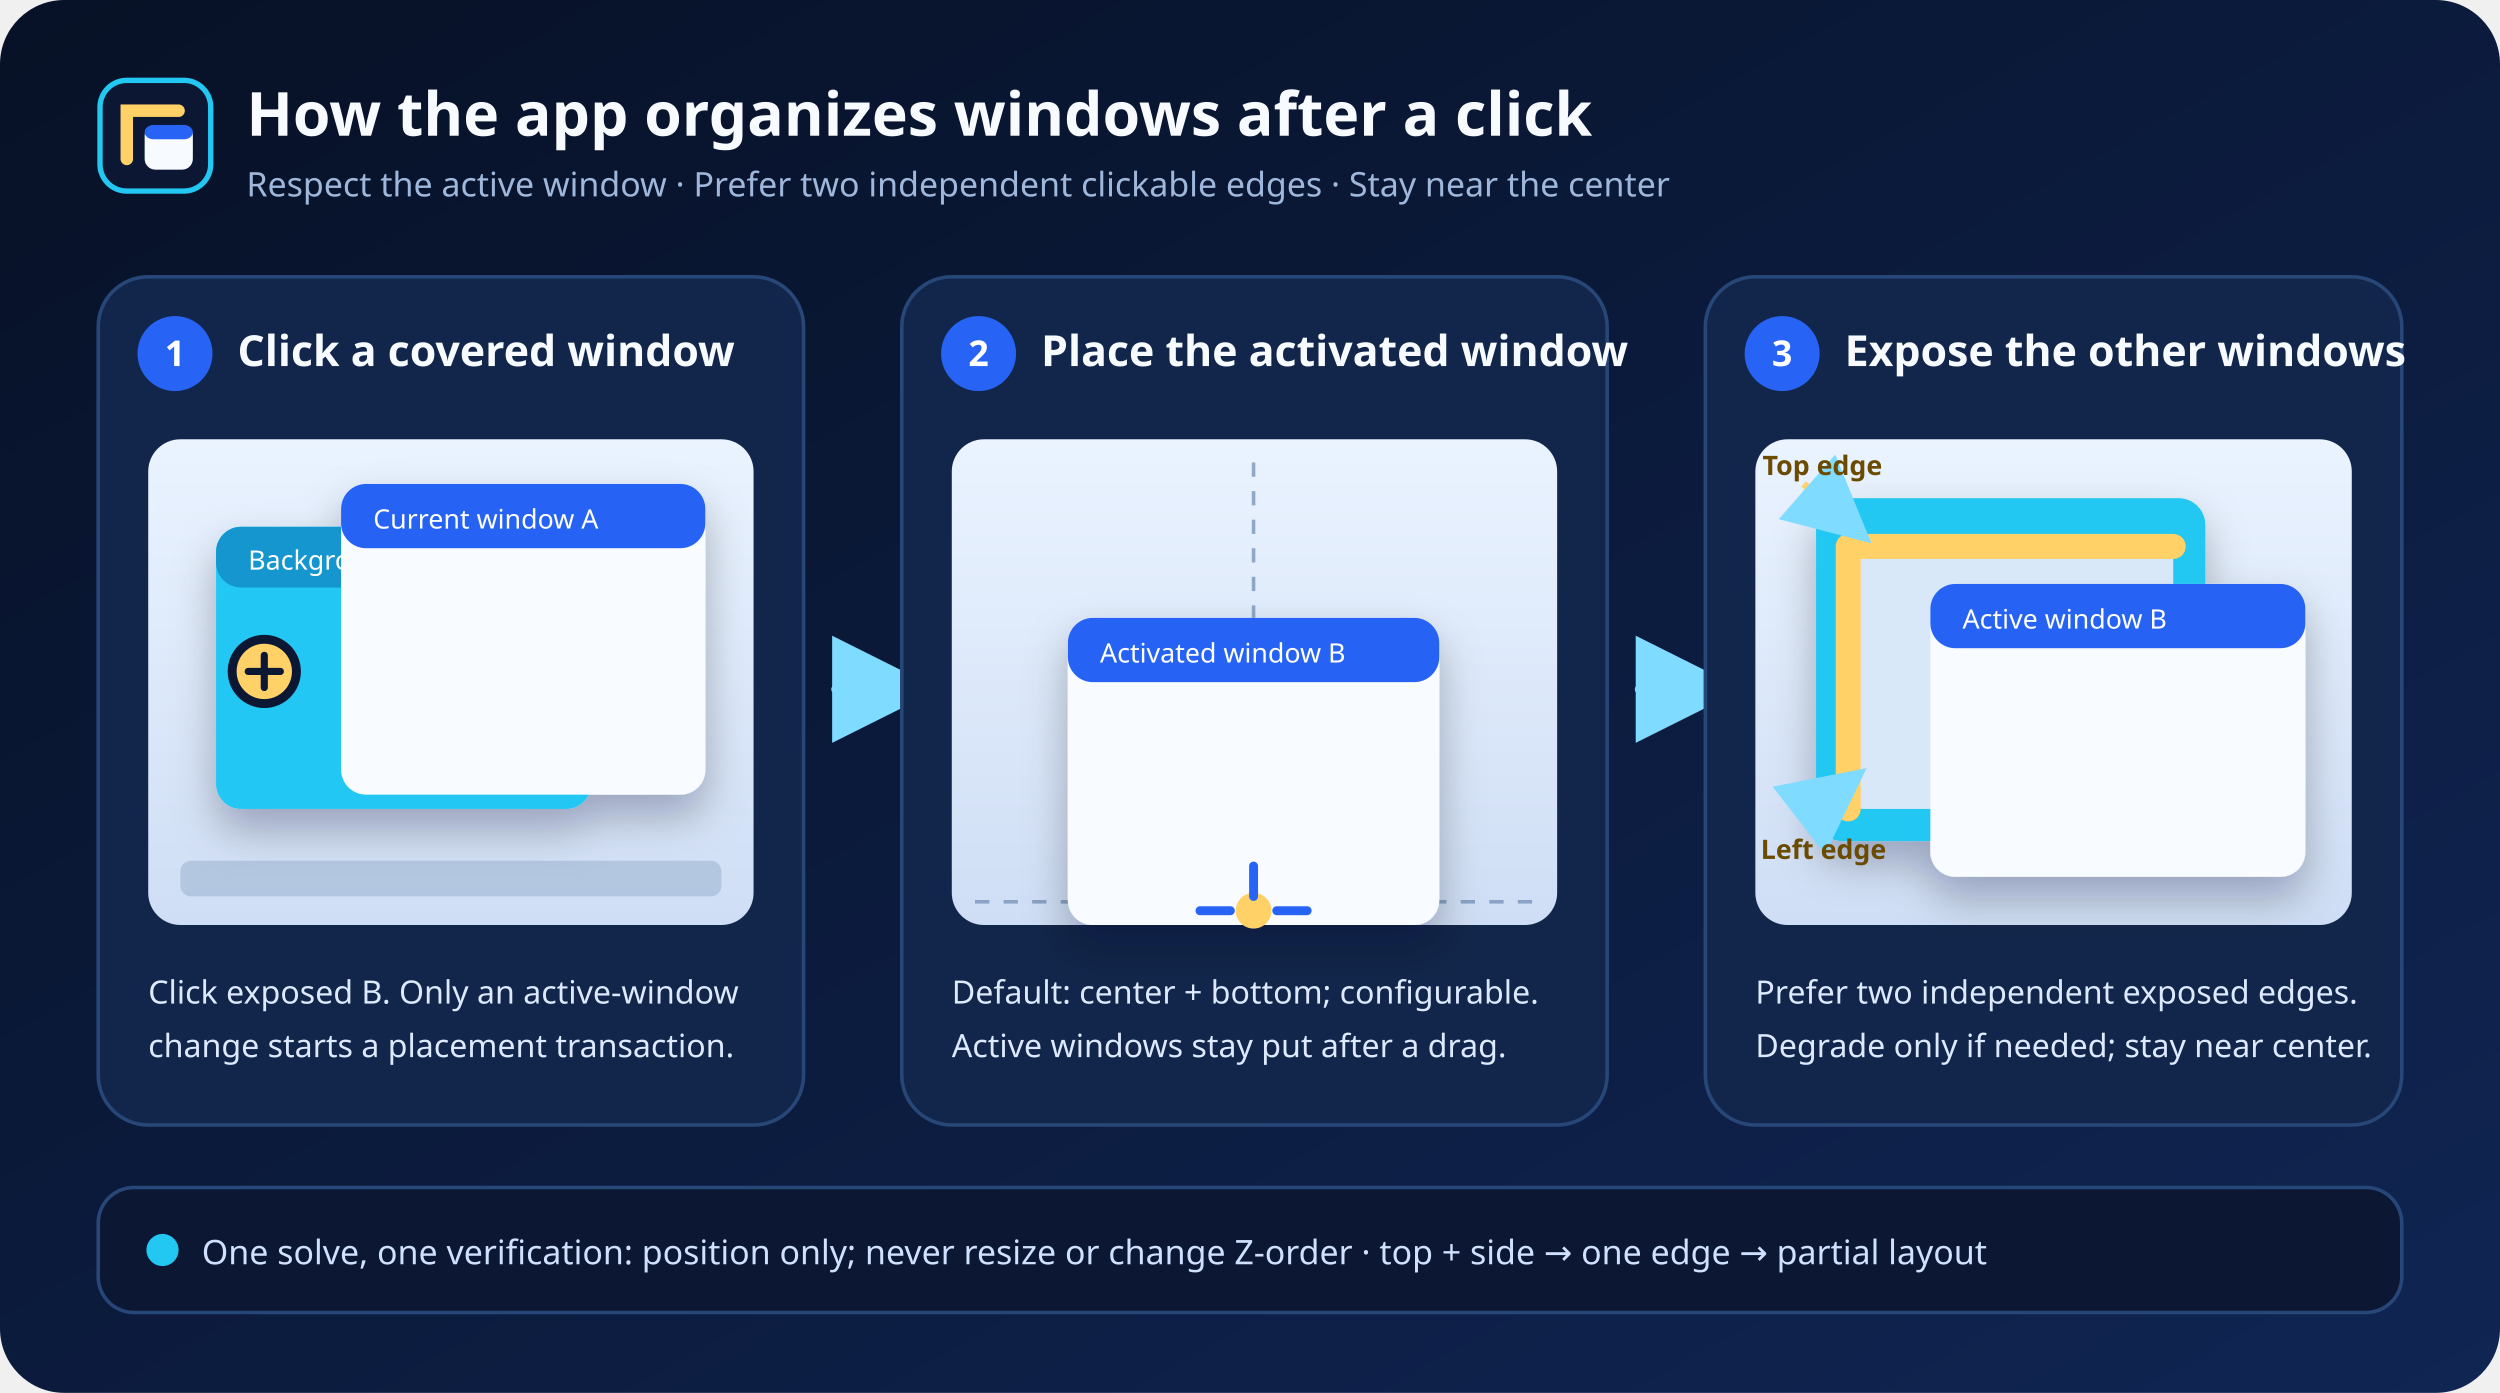
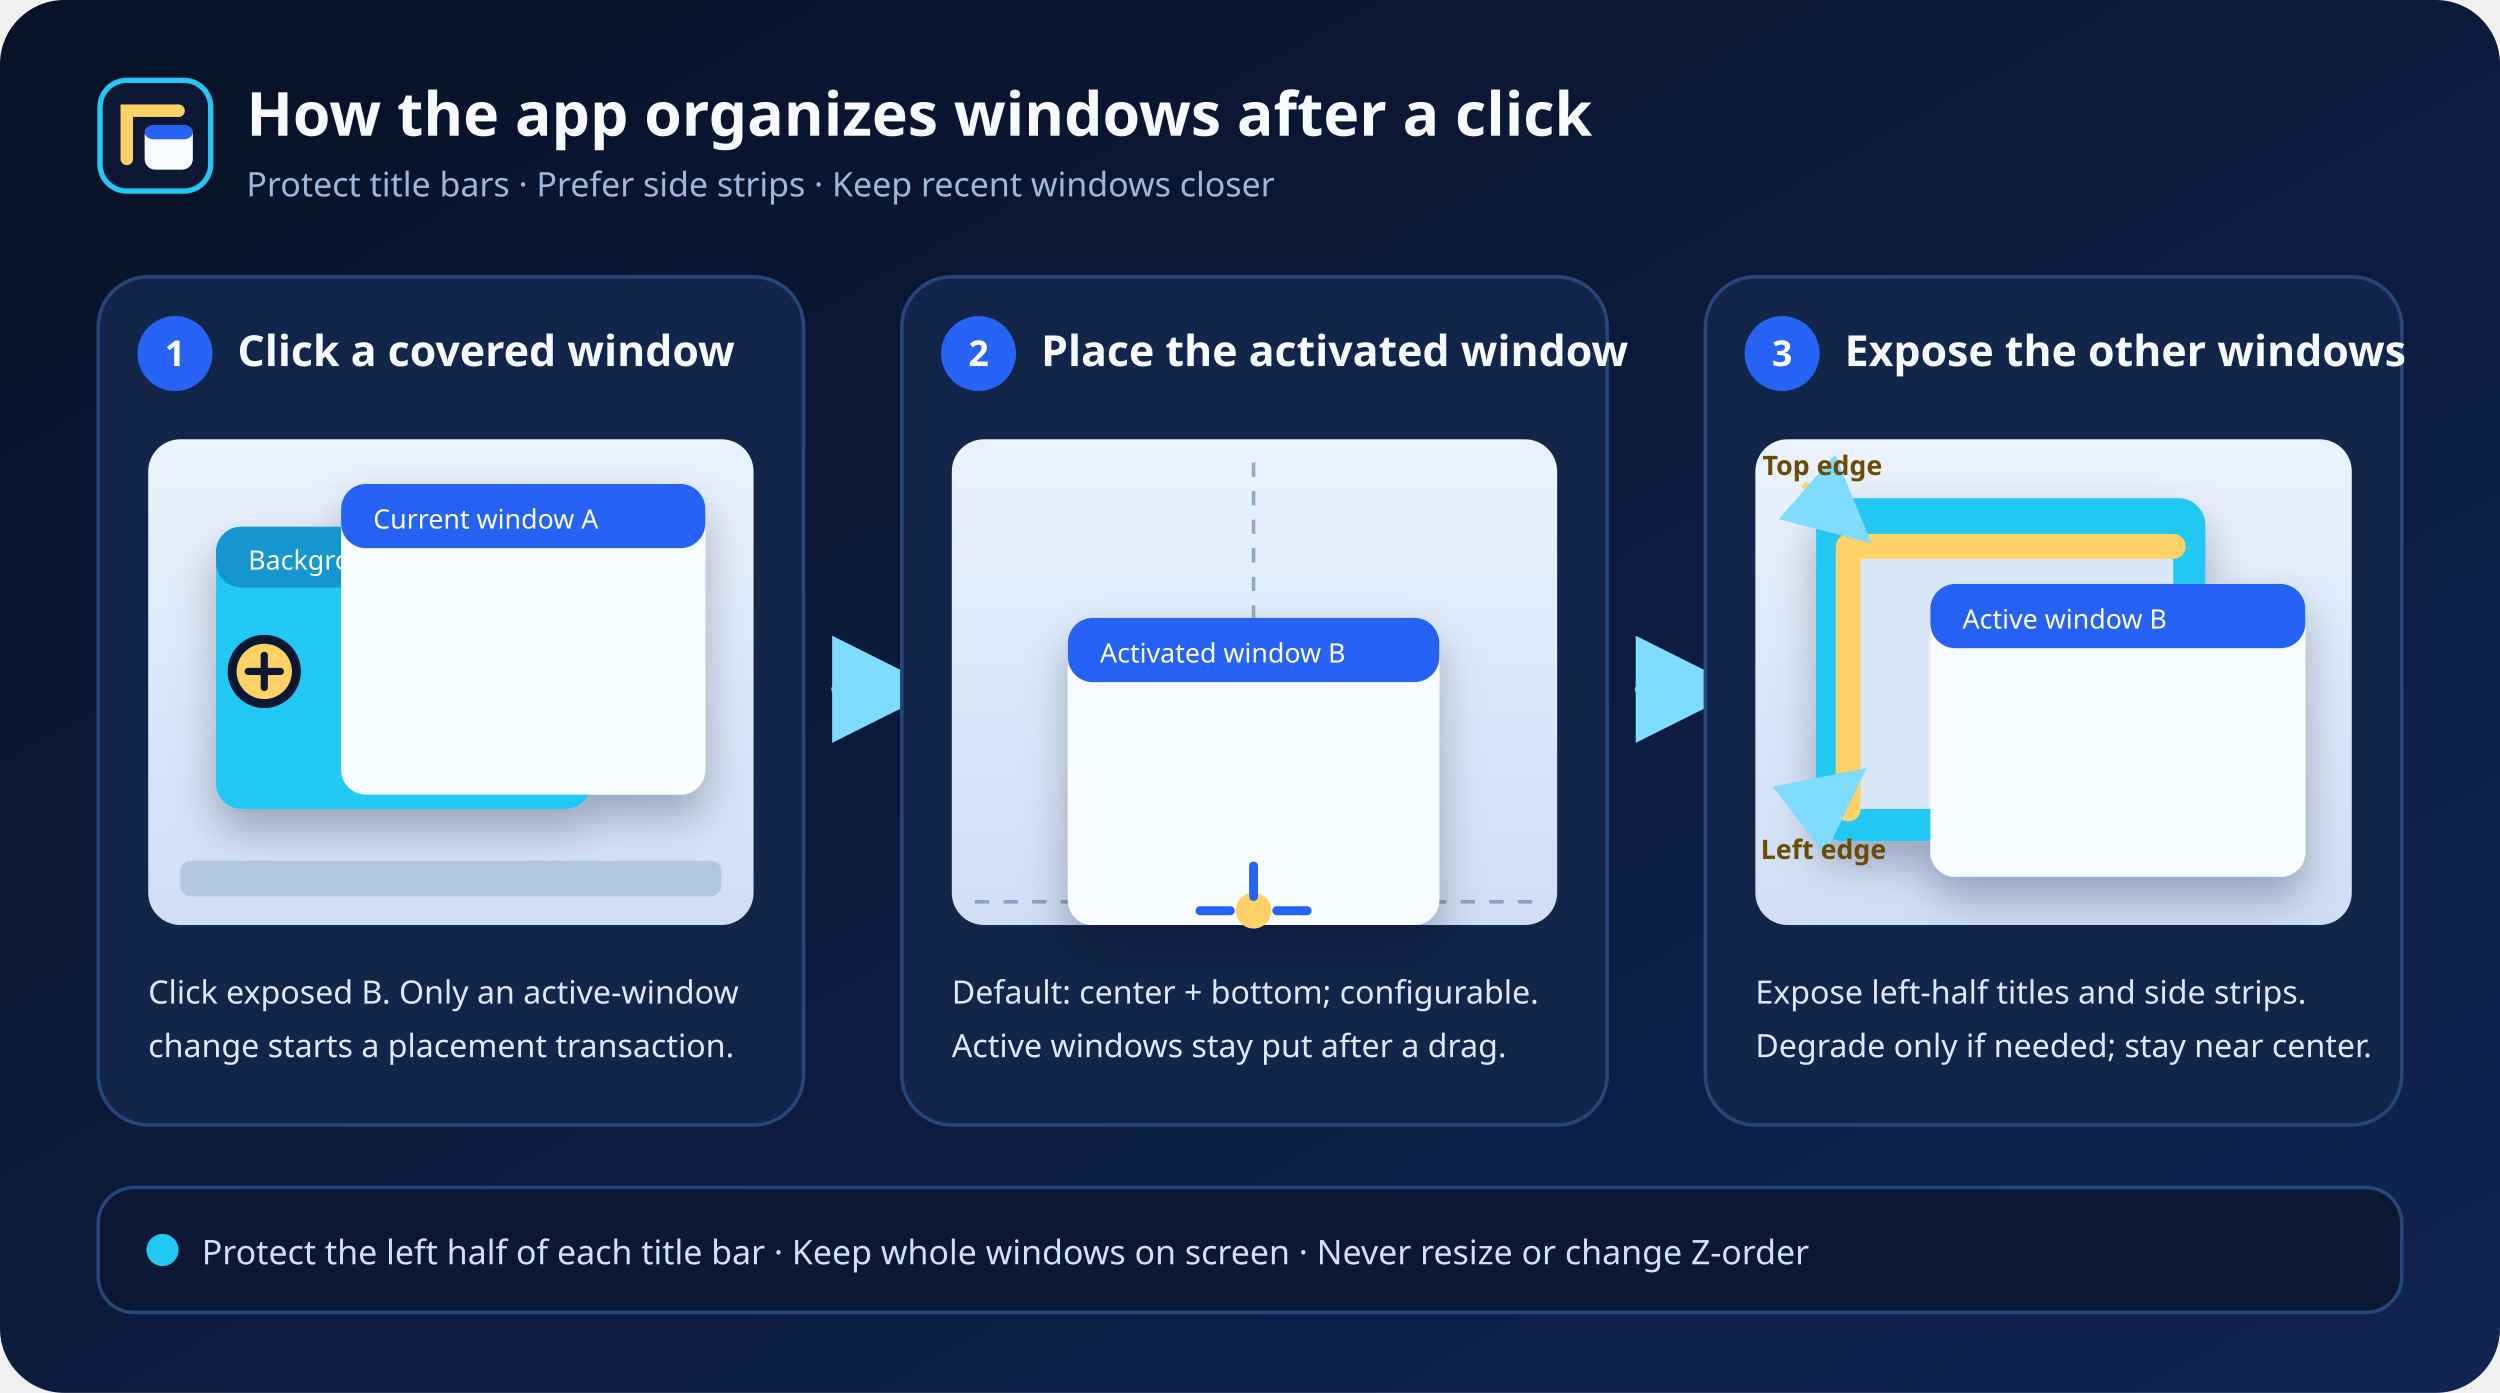
<svg xmlns="http://www.w3.org/2000/svg" width="1400" height="780" viewBox="0 0 1400 780" role="img" aria-labelledby="title desc">
  <defs>
    <linearGradient id="page" x1="0" y1="0" x2="1" y2="1">
      <stop offset="0" stop-color="#071126" />
      <stop offset="1" stop-color="#102553" />
    </linearGradient>
    <linearGradient id="screen" x1="0" y1="0" x2="0" y2="1">
      <stop offset="0" stop-color="#eaf3ff" />
      <stop offset="1" stop-color="#cfdef5" />
    </linearGradient>
    <filter id="shadow" x="-20%" y="-20%" width="140%" height="150%">
      <feDropShadow dx="0" dy="12" stdDeviation="12" flood-color="#020817" flood-opacity=".28" />
    </filter>
    <marker id="arrow" markerWidth="12" markerHeight="12" refX="10" refY="6" orient="auto">
      <path d="M0 0l12 6-12 6z" fill="#7fdbff" />
    </marker>
  </defs>
  <rect width="1400" height="780" rx="36" fill="url(#page)" />
  <g transform="translate(56 45)">
    <rect width="62" height="62" rx="15" fill="#0b1733" stroke="#22c7f2" stroke-width="3" />
    <path d="M15 44V17h29" fill="none" stroke="#ffd166" stroke-width="7" stroke-linecap="round" />
    <rect x="25" y="25" width="27" height="25" rx="6" fill="#f7fbff" />
    <rect x="25" y="25" width="27" height="8" rx="5" fill="#2764f5" />
  </g>
  <text x="138" y="76" fill="#f7fbff" font-family="Segoe UI, sans-serif" font-size="34" font-weight="700">How the app organizes windows after a click</text>
-   <text x="138" y="110" fill="#9eb7db" font-family="Segoe UI, sans-serif" font-size="19">Respect the active window · Prefer two independent clickable edges · Stay near the center</text>
+   <text x="138" y="110" fill="#9eb7db" font-family="Segoe UI, sans-serif" font-size="19">Protect title bars · Prefer side strips · Keep recent windows closer</text>
  <g transform="translate(55 155)">
    <rect width="395" height="475" rx="28" fill="#12264b" stroke="#264778" stroke-width="2" />
    <circle cx="43" cy="43" r="21" fill="#2764f5" />
    <text x="43" y="50" text-anchor="middle" fill="white" font-family="Segoe UI, sans-serif" font-size="20" font-weight="700">1</text>
    <text x="78" y="50" fill="#f7fbff" font-family="Segoe UI, sans-serif" font-size="24" font-weight="700">Click a covered window</text>
    <rect x="28" y="91" width="339" height="272" rx="18" fill="url(#screen)" />
    <rect x="46" y="327" width="303" height="20" rx="6" fill="#9fb5d4" opacity=".6" />
    <g filter="url(#shadow)">
      <rect x="66" y="140" width="210" height="158" rx="14" fill="#21c7f3" />
      <rect x="66" y="140" width="210" height="34" rx="14" fill="#1596ce" />
      <text x="84" y="164" fill="white" font-family="Segoe UI, sans-serif" font-size="15">Background window B</text>
      <rect x="136" y="116" width="204" height="174" rx="14" fill="#f8fbff" />
      <rect x="136" y="116" width="204" height="36" rx="14" fill="#2764f5" />
      <text x="154" y="141" fill="white" font-family="Segoe UI, sans-serif" font-size="15">Current window A</text>
    </g>
    <circle cx="93" cy="221" r="18" fill="#ffd166" stroke="#0b1733" stroke-width="5" />
    <path d="M93 212v18M84 221h18" stroke="#0b1733" stroke-width="4" stroke-linecap="round" />
    <text x="28" y="407" fill="#dce9ff" font-family="Segoe UI, sans-serif" font-size="18">Click exposed B. Only an active-window</text>
    <text x="28" y="437" fill="#dce9ff" font-family="Segoe UI, sans-serif" font-size="18">change starts a placement transaction.</text>
  </g>
  <path d="M468 386h48" stroke="#7fdbff" stroke-width="5" stroke-linecap="round" marker-end="url(#arrow)" />
  <g transform="translate(505 155)">
    <rect width="395" height="475" rx="28" fill="#12264b" stroke="#264778" stroke-width="2" />
    <circle cx="43" cy="43" r="21" fill="#2764f5" />
    <text x="43" y="50" text-anchor="middle" fill="white" font-family="Segoe UI, sans-serif" font-size="20" font-weight="700">2</text>
    <text x="78" y="50" fill="#f7fbff" font-family="Segoe UI, sans-serif" font-size="24" font-weight="700">Place the activated window</text>
    <rect x="28" y="91" width="339" height="272" rx="18" fill="url(#screen)" />
    <path d="M197 104v246M41 350h312" stroke="#6381aa" stroke-width="2" stroke-dasharray="8 8" opacity=".65" />
    <g filter="url(#shadow)">
      <rect x="93" y="191" width="208" height="172" rx="14" fill="#f8fbff" />
      <rect x="93" y="191" width="208" height="36" rx="14" fill="#2764f5" />
      <text x="111" y="216" fill="white" font-family="Segoe UI, sans-serif" font-size="15">Activated window B</text>
    </g>
    <circle cx="197" cy="355" r="10" fill="#ffd166" />
    <path d="M197 330v17M167 355h17M210 355h17" stroke="#2764f5" stroke-width="5" stroke-linecap="round" />
    <text x="28" y="407" fill="#dce9ff" font-family="Segoe UI, sans-serif" font-size="18">Default: center + bottom; configurable.</text>
    <text x="28" y="437" fill="#dce9ff" font-family="Segoe UI, sans-serif" font-size="18">Active windows stay put after a drag.</text>
  </g>
  <path d="M918 386h48" stroke="#7fdbff" stroke-width="5" stroke-linecap="round" marker-end="url(#arrow)" />
  <g transform="translate(955 155)">
    <rect width="390" height="475" rx="28" fill="#12264b" stroke="#264778" stroke-width="2" />
    <circle cx="43" cy="43" r="21" fill="#2764f5" />
    <text x="43" y="50" text-anchor="middle" fill="white" font-family="Segoe UI, sans-serif" font-size="20" font-weight="700">3</text>
    <text x="78" y="50" fill="#f7fbff" font-family="Segoe UI, sans-serif" font-size="24" font-weight="700">Expose the other windows</text>
    <rect x="28" y="91" width="334" height="272" rx="18" fill="url(#screen)" />
    <g filter="url(#shadow)">
      <rect x="62" y="124" width="218" height="192" rx="15" fill="#22c7f2" />
      <rect x="80" y="151" width="182" height="147" rx="8" fill="#d9e8f8" />
      <path d="M80 151h182M80 151v147" stroke="#ffd166" stroke-width="14" stroke-linecap="round" />
      <rect x="126" y="172" width="210" height="164" rx="14" fill="#f8fbff" />
      <rect x="126" y="172" width="210" height="36" rx="14" fill="#2764f5" />
      <text x="144" y="197" fill="white" font-family="Segoe UI, sans-serif" font-size="15">Active window B</text>
    </g>
    <path d="M55 116l32 28" stroke="#ffd166" stroke-width="4" marker-end="url(#arrow)" />
    <text x="32" y="111" fill="#6a4b00" font-family="Segoe UI, sans-serif" font-size="15" font-weight="700">Top edge</text>
    <path d="M53 304l31-24" stroke="#ffd166" stroke-width="4" marker-end="url(#arrow)" />
    <text x="31" y="326" fill="#6a4b00" font-family="Segoe UI, sans-serif" font-size="15" font-weight="700">Left edge</text>
-     <text x="28" y="407" fill="#dce9ff" font-family="Segoe UI, sans-serif" font-size="18">Prefer two independent exposed edges.</text>
+     <text x="28" y="407" fill="#dce9ff" font-family="Segoe UI, sans-serif" font-size="18">Expose left-half titles and side strips.</text>
    <text x="28" y="437" fill="#dce9ff" font-family="Segoe UI, sans-serif" font-size="18">Degrade only if needed; stay near center.</text>
  </g>
  <g transform="translate(55 665)">
    <rect width="1290" height="70" rx="20" fill="#0b1733" stroke="#264778" stroke-width="2" />
    <circle cx="36" cy="35" r="9" fill="#22c7f2" />
-     <text x="58" y="43" fill="#cfe1ff" font-family="Segoe UI, sans-serif" font-size="19">One solve, one verification: position only; never resize or change Z-order · top + side → one edge → partial layout</text>
+     <text x="58" y="43" fill="#cfe1ff" font-family="Segoe UI, sans-serif" font-size="19">Protect the left half of each title bar · Keep whole windows on screen · Never resize or change Z-order</text>
  </g>
</svg>
